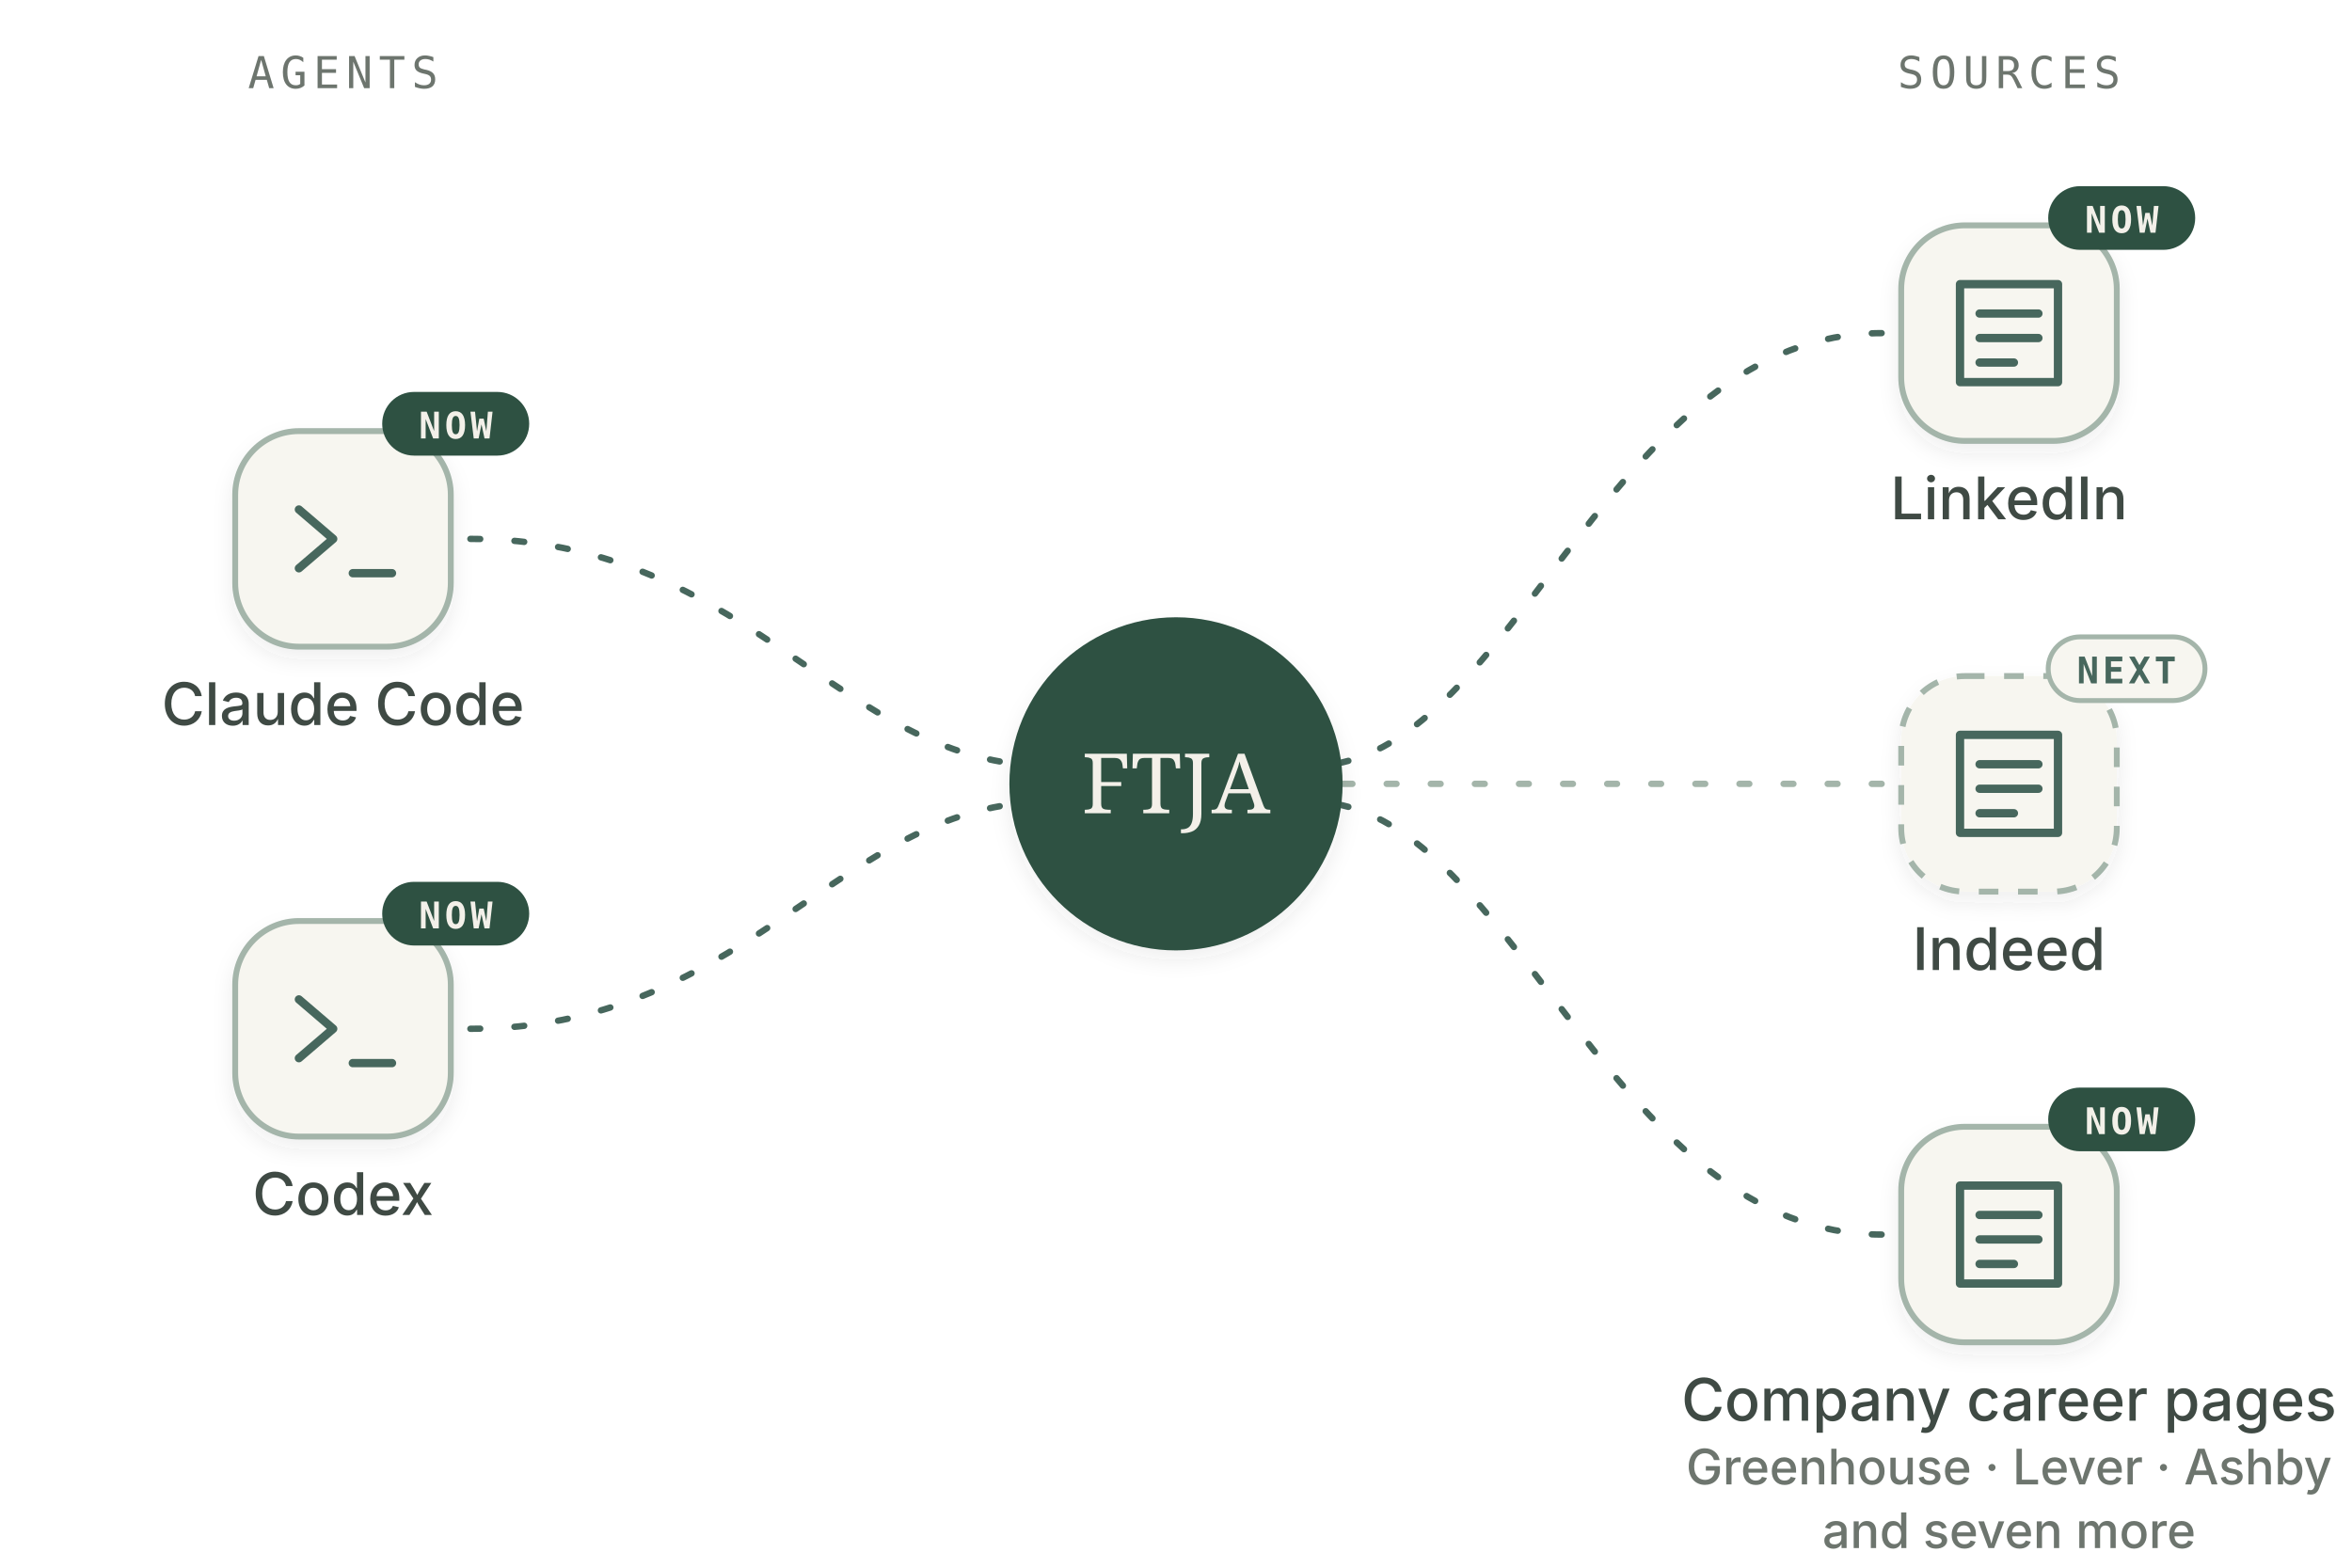
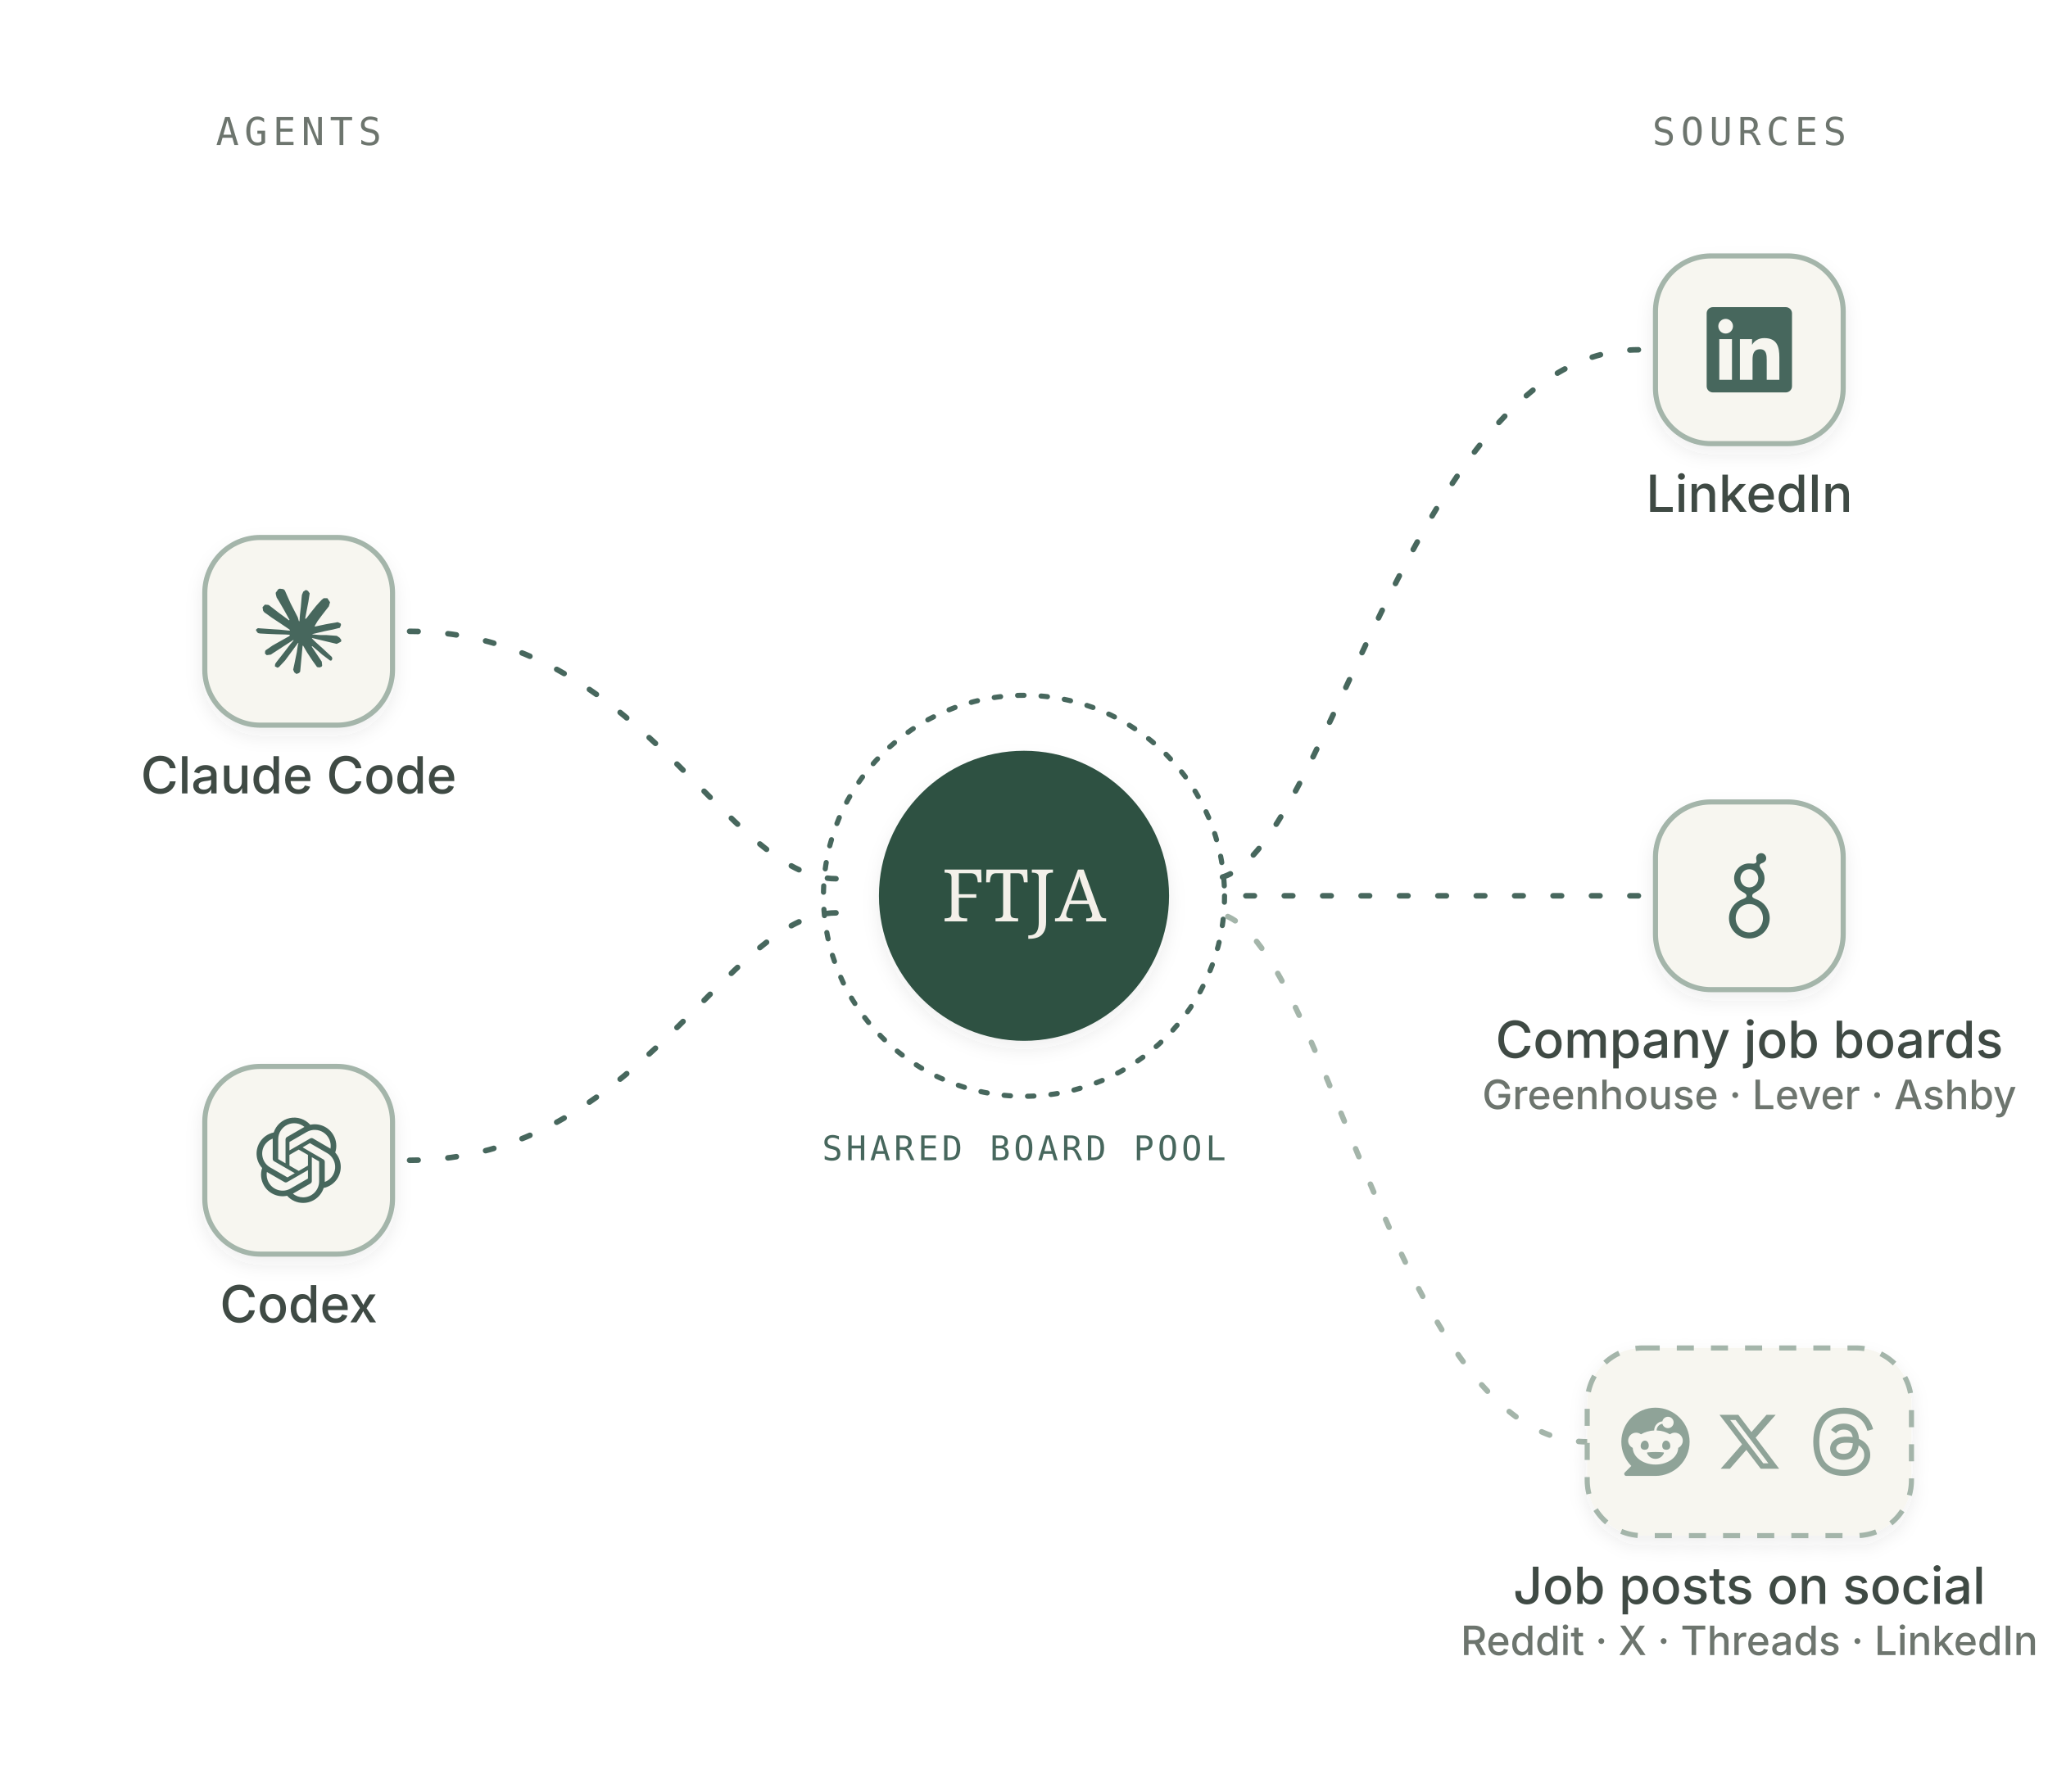
- <svg xmlns="http://www.w3.org/2000/svg" width="960" height="640" viewBox="0 0 480 320" role="img" aria-labelledby="ms-title ms-desc">
+ <svg xmlns="http://www.w3.org/2000/svg" width="960" height="840" viewBox="0 0 480 420" role="img" aria-labelledby="ms-title ms-desc">
  <style>
-     .ink{fill:none;stroke:#47675d;stroke-width:1.7;stroke-linecap:round;stroke-linejoin:round}
    .soft{fill:#f7f6f0;stroke:#a4b5aa;stroke-width:1.2}
    .next{fill:#f7f6f0;stroke:#a4b5aa;stroke-width:1.2;stroke-dasharray:4 4}
    .hub{fill:#2e5142}
+     .pool{fill:none;stroke:#47675d;stroke-width:1.2;stroke-dasharray:1.5 4;stroke-linecap:round;animation:spin 18s linear infinite;transform-origin:240px 210.0px}
    .route{fill:none;stroke:#47675d;stroke-width:1.3;stroke-dasharray:2 7;stroke-linecap:round;animation:route 4.2s linear infinite}
    .route.later{stroke:#a4b5aa}
+     .logo{fill:#47675d}.logo.faint{fill:#8fa398}
    .lbl{fill:#3f4a44;font:500 12px ui-sans-serif,system-ui,-apple-system,BlinkMacSystemFont,"Segoe UI",sans-serif;text-anchor:middle}
-     .sub{fill:#6d756e;font:500 10px ui-sans-serif,system-ui,-apple-system,BlinkMacSystemFont,"Segoe UI",sans-serif;text-anchor:middle}
+     .sub{fill:#6d756e;font:500 9.5px ui-sans-serif,system-ui,-apple-system,BlinkMacSystemFont,"Segoe UI",sans-serif;text-anchor:middle}
    .head{fill:#6d756e;font:500 9px ui-monospace,"IBM Plex Mono",Menlo,monospace;letter-spacing:.14em;text-anchor:middle}
-     .tagnow{fill:#2e5142}.tagnext{fill:#f7f6f0;stroke:#a4b5aa;stroke-width:1}
-     .tagt{font:600 7.5px ui-monospace,"IBM Plex Mono",Menlo,monospace;letter-spacing:.1em;text-anchor:middle}
    .hubt{fill:#f3f0e9;font:400 17px "Instrument Serif",Georgia,serif;text-anchor:middle}
-     @keyframes route{to{stroke-dashoffset:-36}}
-     @media(prefers-reduced-motion:reduce){.route{animation:none}}
+     .poolt{fill:#47675d;font:500 8px ui-monospace,"IBM Plex Mono",Menlo,monospace;letter-spacing:.1em;text-anchor:middle}
+     @keyframes route{to{stroke-dashoffset:-36}}@keyframes spin{to{transform:rotate(360deg)}}
+     @media(prefers-reduced-motion:reduce){.route,.pool{animation:none}}
  </style>
  <defs>
    <filter id="ms-shadow" x="-20%" y="-20%" width="140%" height="140%">
      <feDropShadow dx="0" dy="2" stdDeviation="2" flood-color="#34463f" flood-opacity=".08" />
    </filter>
  </defs>
-   <text class="head" x="70" y="18">AGENTS</text>
-   <text class="head" x="410" y="18">SOURCES</text>
-   <path class="route" d="M96 110C150 110 170 152 208 156" />
-   <path class="route" d="M96 210C150 210 170 168 208 164" />
-   <path class="route" d="M384 68C330 68 310 150 272 156" />
-   <path class="route later" d="M384 160H274" />
-   <path class="route" d="M384 252C330 252 310 170 272 164" />
+   <text class="head" x="70" y="34">AGENTS</text>
+   <text class="head" x="410" y="34">SOURCES</text>
+   <path class="route" d="M96 148.0C150 148.0 170 206.0 196 206.0" />
+   <path class="route" d="M96 272.0C150 272.0 170 214.0 196 214.0" />
+   <path class="route" d="M384 82.0C330 82.0 310 206.0 284 206.0" />
+   <path class="route" d="M384 210.0H288" />
+   <path class="route later" d="M372 338.0C326 338.0 310 214.0 284 214.0" />
+   <circle class="pool" cx="240" cy="210.0" r="47" />
  <g filter="url(#ms-shadow)">
-     <rect class="soft" x="48" y="88" width="44" height="44" rx="13" />
-     <rect class="soft" x="48" y="188" width="44" height="44" rx="13" />
-     <rect class="soft" x="388" y="46" width="44" height="44" rx="13" />
-     <rect class="next" x="388" y="138" width="44" height="44" rx="13" />
-     <rect class="soft" x="388" y="230" width="44" height="44" rx="13" />
-     <circle class="hub" cx="240" cy="160" r="34" />
+     <rect class="soft" x="48" y="126" width="44" height="44" rx="13" />
+     <rect class="soft" x="48" y="250" width="44" height="44" rx="13" />
+     <rect class="soft" x="388" y="60" width="44" height="44" rx="13" />
+     <rect class="soft" x="388" y="188" width="44" height="44" rx="13" />
+     <rect class="next" x="372" y="316" width="76" height="44" rx="13" />
+     <circle class="hub" cx="240" cy="210.0" r="34" />
  </g>
-   <text class="hubt" x="240" y="166">FTJA</text>
-   <g class="ink">
-     <path d="M61 104l7 6-7 6M72 117h8" />
-     <path d="M61 204l7 6-7 6M72 217h8" />
-   </g>
-   <g class="ink">
-     <path d="M400 58h20v20h-20zM404 64h12M404 69h12M404 74h7" />
-     <path d="M400 150h20v20h-20zM404 156h12M404 161h12M404 166h7" />
-     <path d="M400 242h20v20h-20zM404 248h12M404 253h12M404 258h7" />
-   </g>
-   <text class="lbl" x="70" y="148">Claude Code</text>
-   <text class="lbl" x="70" y="248">Codex</text>
-   <text class="lbl" x="410" y="106">LinkedIn</text>
-   <text class="lbl" x="410" y="198">Indeed</text>
-   <text class="lbl" x="410" y="290">Company career pages</text>
-   <text class="sub" x="410" y="303">Greenhouse · Lever · Ashby</text>
-   <text class="sub" x="410" y="316">and seven more</text>
-   <g>
-     <rect class="tagnow" x="78" y="80" width="30" height="13" rx="6.5" />
-     <text class="tagt" x="93" y="89.5" fill="#f3f0e9">NOW</text>
-     <rect class="tagnow" x="78" y="180" width="30" height="13" rx="6.5" />
-     <text class="tagt" x="93" y="189.5" fill="#f3f0e9">NOW</text>
-     <rect class="tagnow" x="418" y="38" width="30" height="13" rx="6.5" />
-     <text class="tagt" x="433" y="47.5" fill="#f3f0e9">NOW</text>
-     <rect class="tagnext" x="418" y="130" width="32" height="13" rx="6.5" />
-     <text class="tagt" x="434" y="139.5" fill="#47675d">NEXT</text>
-     <rect class="tagnow" x="418" y="222" width="30" height="13" rx="6.5" />
-     <text class="tagt" x="433" y="231.5" fill="#f3f0e9">NOW</text>
-   </g>
+   <text class="hubt" x="240" y="216.0">FTJA</text>
+   <text class="poolt" x="240" y="272.0">SHARED BOARD POOL</text>
+   <path class="logo" transform="translate(60.0 138.0) scale(0.8333)" d="m4.714 15.956 4.717-2.647.079-.231-.079-.128h-.231l-.789-.049-2.696-.073-2.337-.097-2.265-.121-.571-.121-.534-.704.055-.352.48-.322.686.061 1.518.103 2.277.158 1.651.097 2.447.255h.389l.055-.158-.134-.097-.103-.097L6.973 9.836l-2.55-1.688-1.336-.971-.723-.492-.364-.461-.158-1.008.656-.723.88.061.225.061.892.686 1.906 1.475 2.489 1.834.364.303.146-.103.018-.073-.164-.273-1.354-2.447-1.445-2.489-.643-1.032-.17-.619c-.061-.255-.103-.467-.103-.729L6.287.134 6.7 0l.996.134.419.364.619 1.415 1.002 2.228 1.554 3.03.455.898.243.832.091.255h.158v-.146l.128-1.706.237-2.095.231-2.696.079-.759.376-.911.747-.492.583.279.48.686-.067.443-.285 1.852-.559 2.902-.364 1.943h.212l.243-.243.984-1.305 1.651-2.064.729-.82.85-.905.546-.431h1.032l.759 1.129-.34 1.166-1.062 1.348-.88 1.141-1.263 1.7-.789 1.36.073.109.188-.018 2.853-.607 1.542-.279 1.84-.316.832.389.091.395-.328.807-1.967.486-2.307.461-3.436.814-.043.03.049.061 1.548.146.662.036h1.621l3.018.225.789.522.474.638-.079.486-1.214.619-1.639-.389-3.825-.911-1.311-.328h-.182v.109l1.093 1.069 2.003 1.809 2.507 2.331.128.577-.322.455-.34-.049-2.204-1.657-.85-.747-1.925-1.621h-.128v.17l.443.65 2.344 3.521.121 1.081-.17.352-.607.212-.668-.121-1.372-1.925L14.38 17.959l-1.141-1.943-.14.079-.674 7.255-.316.37-.729.279-.607-.461-.322-.747.322-1.475.389-1.925.316-1.53.285-1.9.17-.631-.012-.043-.14.018-1.433 1.967-2.18 2.945-1.724 1.846-.413.164-.716-.37.067-.662.401-.589 2.386-3.036 1.439-1.882.929-1.087-.006-.158h-.055l-6.338 4.116-1.129.146-.486-.455.061-.747.231-.243 1.906-1.311Z" />
+   <path class="logo" transform="translate(60.0 262.0) scale(0.8333)" d="M22.282 9.821a5.985 5.985 0 0 0-.516-4.911 6.046 6.046 0 0 0-6.51-2.9A6.065 6.065 0 0 0 4.981 4.182a5.985 5.985 0 0 0-3.998 2.9 6.046 6.046 0 0 0 .743 7.097 5.98 5.98 0 0 0 .511 4.911 6.051 6.051 0 0 0 6.515 2.9A5.985 5.985 0 0 0 13.26 24a6.056 6.056 0 0 0 5.772-4.206 5.989 5.989 0 0 0 3.998-2.9 6.056 6.056 0 0 0-.748-7.073zm-9.022 12.608a4.476 4.476 0 0 1-2.876-1.041l.142-.08 4.778-2.758a.795.795 0 0 0 .393-.681v-6.737l2.02 1.169a.071.071 0 0 1 .038.052v5.583a4.504 4.504 0 0 1-4.495 4.494zm-9.661-4.125a4.471 4.471 0 0 1-.535-3.014l.142.085 4.783 2.758a.771.771 0 0 0 .781 0l5.843-3.369v2.332a.08.08 0 0 1-.033.061L9.74 19.95a4.499 4.499 0 0 1-6.141-1.646zM2.341 7.896a4.485 4.485 0 0 1 2.365-1.973V11.6a.766.766 0 0 0 .388.676l5.814 3.354-2.02 1.169a.076.076 0 0 1-.071 0l-4.83-2.787A4.504 4.504 0 0 1 2.341 7.872zm16.596 3.856L13.104 8.364 15.119 7.2a.076.076 0 0 1 .071 0l4.83 2.791a4.494 4.494 0 0 1-.676 8.104v-5.677a.79.79 0 0 0-.407-.667zm2.011-3.023l-.142-.085-4.774-2.782a.776.776 0 0 0-.785 0L9.409 9.23V6.897a.066.066 0 0 1 .028-.061l4.83-2.787a4.499 4.499 0 0 1 6.68 4.66zM8.306 12.863l-2.02-1.164a.08.08 0 0 1-.038-.057V6.074a4.499 4.499 0 0 1 7.376-3.454l-.142.081L8.704 5.459a.795.795 0 0 0-.393.681zm1.098-2.365l2.602-1.5 2.607 1.5v2.999l-2.597 1.5-2.607-1.5Z" />
+   <path class="logo" transform="translate(400.0 72.0) scale(0.8333)" d="M20.447 20.452h-3.554v-5.569c0-1.328-.027-3.037-1.852-3.037-1.853 0-2.136 1.445-2.136 2.939v5.667H9.351V9h3.414v1.561h.046c.477-.9 1.637-1.85 3.37-1.85 3.601 0 4.267 2.37 4.267 5.455v6.286zM5.337 7.433c-1.144 0-2.063-.926-2.063-2.065 0-1.138.92-2.063 2.063-2.063 1.14 0 2.064.925 2.064 2.063 0 1.139-.925 2.065-2.064 2.065zm1.782 13.019H3.555V9h3.564v11.452zM22.225 0H1.771C.792 0 0 .774 0 1.729v20.542C0 23.227.792 24 1.771 24h20.451C23.2 24 24 23.227 24 22.271V1.729C24 .774 23.2 0 22.222 0h.003z" />
+   <path class="logo" transform="translate(400.0 200.0) scale(0.8333)" d="M16.279 7.13c0 1.16-.49 2.185-1.293 2.987-.891.891-2.184 1.114-2.184 1.872 0 1.025 1.65.713 3.231 2.295 1.048 1.047 1.694 2.43 1.694 4.034C17.727 21.482 15.187 24 12 24c-3.187 0-5.727-2.518-5.727-5.68 0-1.607.646-2.989 1.694-4.036 1.582-1.582 3.23-1.27 3.23-2.295 0-.758-1.292-.98-2.183-1.872-.802-.802-1.293-1.827-1.293-3.03 0-2.318 1.895-4.19 4.212-4.19.446 0 .847.067 1.181.067.602 0 .914-.268.914-.691 0-.245-.112-.557-.112-.891 0-.758.647-1.382 1.427-1.382s1.404.646 1.404 1.426c0 .825-.647 1.204-1.137 1.382-.401.134-.713.312-.713.713 0 .758 1.382 1.493 1.382 3.61zm-.446 11.19c0-2.206-1.627-3.99-3.833-3.99-2.206 0-3.833 1.784-3.833 3.99 0 2.184 1.627 3.989 3.833 3.989 2.206 0 3.833-1.808 3.833-3.99zM14.518 7.086c0-1.404-1.136-2.562-2.518-2.562S9.482 5.682 9.482 7.086 10.618 9.65 12 9.65s2.518-1.159 2.518-2.563z" />
+   <path class="logo faint" transform="translate(380.0 330.0) scale(0.6667)" d="M12 0C5.373 0 0 5.373 0 12c0 3.314 1.343 6.314 3.515 8.485l-2.286 2.286C.775 23.225 1.097 24 1.738 24H12c6.627 0 12-5.373 12-12S18.627 0 12 0Zm4.388 3.199c1.104 0 1.999.895 1.999 1.999 0 1.105-.895 2-1.999 2-.946 0-1.739-.657-1.947-1.539v.002c-1.147.162-2.032 1.15-2.032 2.341v.007c1.776.067 3.4.567 4.686 1.363.473-.363 1.064-.58 1.707-.58 1.547 0 2.802 1.254 2.802 2.802 0 1.117-.655 2.081-1.601 2.531-.088 3.256-3.637 5.876-7.997 5.876-4.361 0-7.905-2.617-7.998-5.87-.954-.447-1.614-1.415-1.614-2.538 0-1.548 1.255-2.802 2.803-2.802.645 0 1.239.218 1.712.585 1.275-.79 2.881-1.291 4.64-1.365v-.01c0-1.663 1.263-3.034 2.88-3.207.188-.911.993-1.595 1.959-1.595Zm-8.085 8.376c-.784 0-1.459.78-1.506 1.797-.047 1.016.64 1.429 1.426 1.429.786 0 1.371-.369 1.418-1.385.047-1.017-.553-1.841-1.338-1.841Zm7.406 0c-.786 0-1.385.824-1.338 1.841.047 1.017.634 1.385 1.418 1.385.785 0 1.473-.413 1.426-1.429-.046-1.017-.721-1.797-1.506-1.797Zm-3.703 4.013c-.974 0-1.907.048-2.77.135-.147.015-.241.168-.183.305.483 1.154 1.622 1.964 2.953 1.964 1.33 0 2.47-.81 2.953-1.964.057-.137-.037-.29-.184-.305-.863-.087-1.795-.135-2.769-.135Z" />
+   <path class="logo faint" transform="translate(403.0 331.0) scale(0.5833)" d="M18.901 1.153h3.68l-8.04 9.19L24 22.846h-7.406l-5.8-7.584-6.638 7.584H.474l8.6-9.83L0 1.154h7.594l5.243 6.932ZM17.61 20.644h2.039L6.486 3.24H4.298Z" />
+   <path class="logo faint" transform="translate(424.0 330.0) scale(0.6667)" d="M12.186 24h-.007c-3.581-.024-6.334-1.205-8.184-3.509C2.35 18.44 1.5 15.586 1.472 12.01v-.017c.03-3.579.879-6.43 2.525-8.482C5.845 1.205 8.6.024 12.18 0h.014c2.746.02 5.043.725 6.826 2.098 1.677 1.29 2.858 3.13 3.509 5.467l-2.04.569c-1.104-3.96-3.898-5.984-8.304-6.015-2.91.022-5.11.936-6.54 2.717C4.307 6.504 3.616 8.914 3.589 12c.027 3.086.718 5.496 2.057 7.164 1.43 1.783 3.631 2.698 6.54 2.717 2.623-.02 4.358-.631 5.8-2.045 1.647-1.613 1.618-3.593 1.09-4.798-.31-.71-.873-1.3-1.634-1.75-.192 1.352-.622 2.446-1.284 3.272-.886 1.102-2.14 1.704-3.73 1.79-1.202.065-2.361-.218-3.259-.801-1.063-.689-1.685-1.74-1.752-2.964-.065-1.19.408-2.285 1.33-3.082.88-.76 2.119-1.207 3.583-1.291a13.853 13.853 0 0 1 3.02.142c-.126-.742-.375-1.332-.75-1.757-.513-.586-1.308-.883-2.359-.89h-.029c-.844 0-1.992.232-2.721 1.32L7.734 7.847c.98-1.454 2.568-2.256 4.478-2.256h.044c3.194.02 5.097 1.975 5.287 5.388.108.046.216.094.321.142 1.49.7 2.58 1.761 3.154 3.07.797 1.82.871 4.79-1.548 7.158-1.85 1.81-4.094 2.628-7.277 2.65Zm1.003-11.69c-.242 0-.487.007-.739.021-1.836.103-2.98.946-2.916 2.143.067 1.256 1.452 1.839 2.784 1.767 1.224-.065 2.818-.543 3.086-3.71a10.5 10.5 0 0 0-2.215-.221z" />
+   <text class="lbl" x="70" y="186.0">Claude Code</text>
+   <text class="lbl" x="70" y="310.0">Codex</text>
+   <text class="lbl" x="410" y="120.0">LinkedIn</text>
+   <text class="lbl" x="410" y="248.0">Company job boards</text>
+   <text class="sub" x="410" y="260.0">Greenhouse · Lever · Ashby</text>
+   <text class="lbl" x="410" y="376.0">Job posts on social</text>
+   <text class="sub" x="410" y="388.0">Reddit · X · Threads · LinkedIn</text>
</svg>
